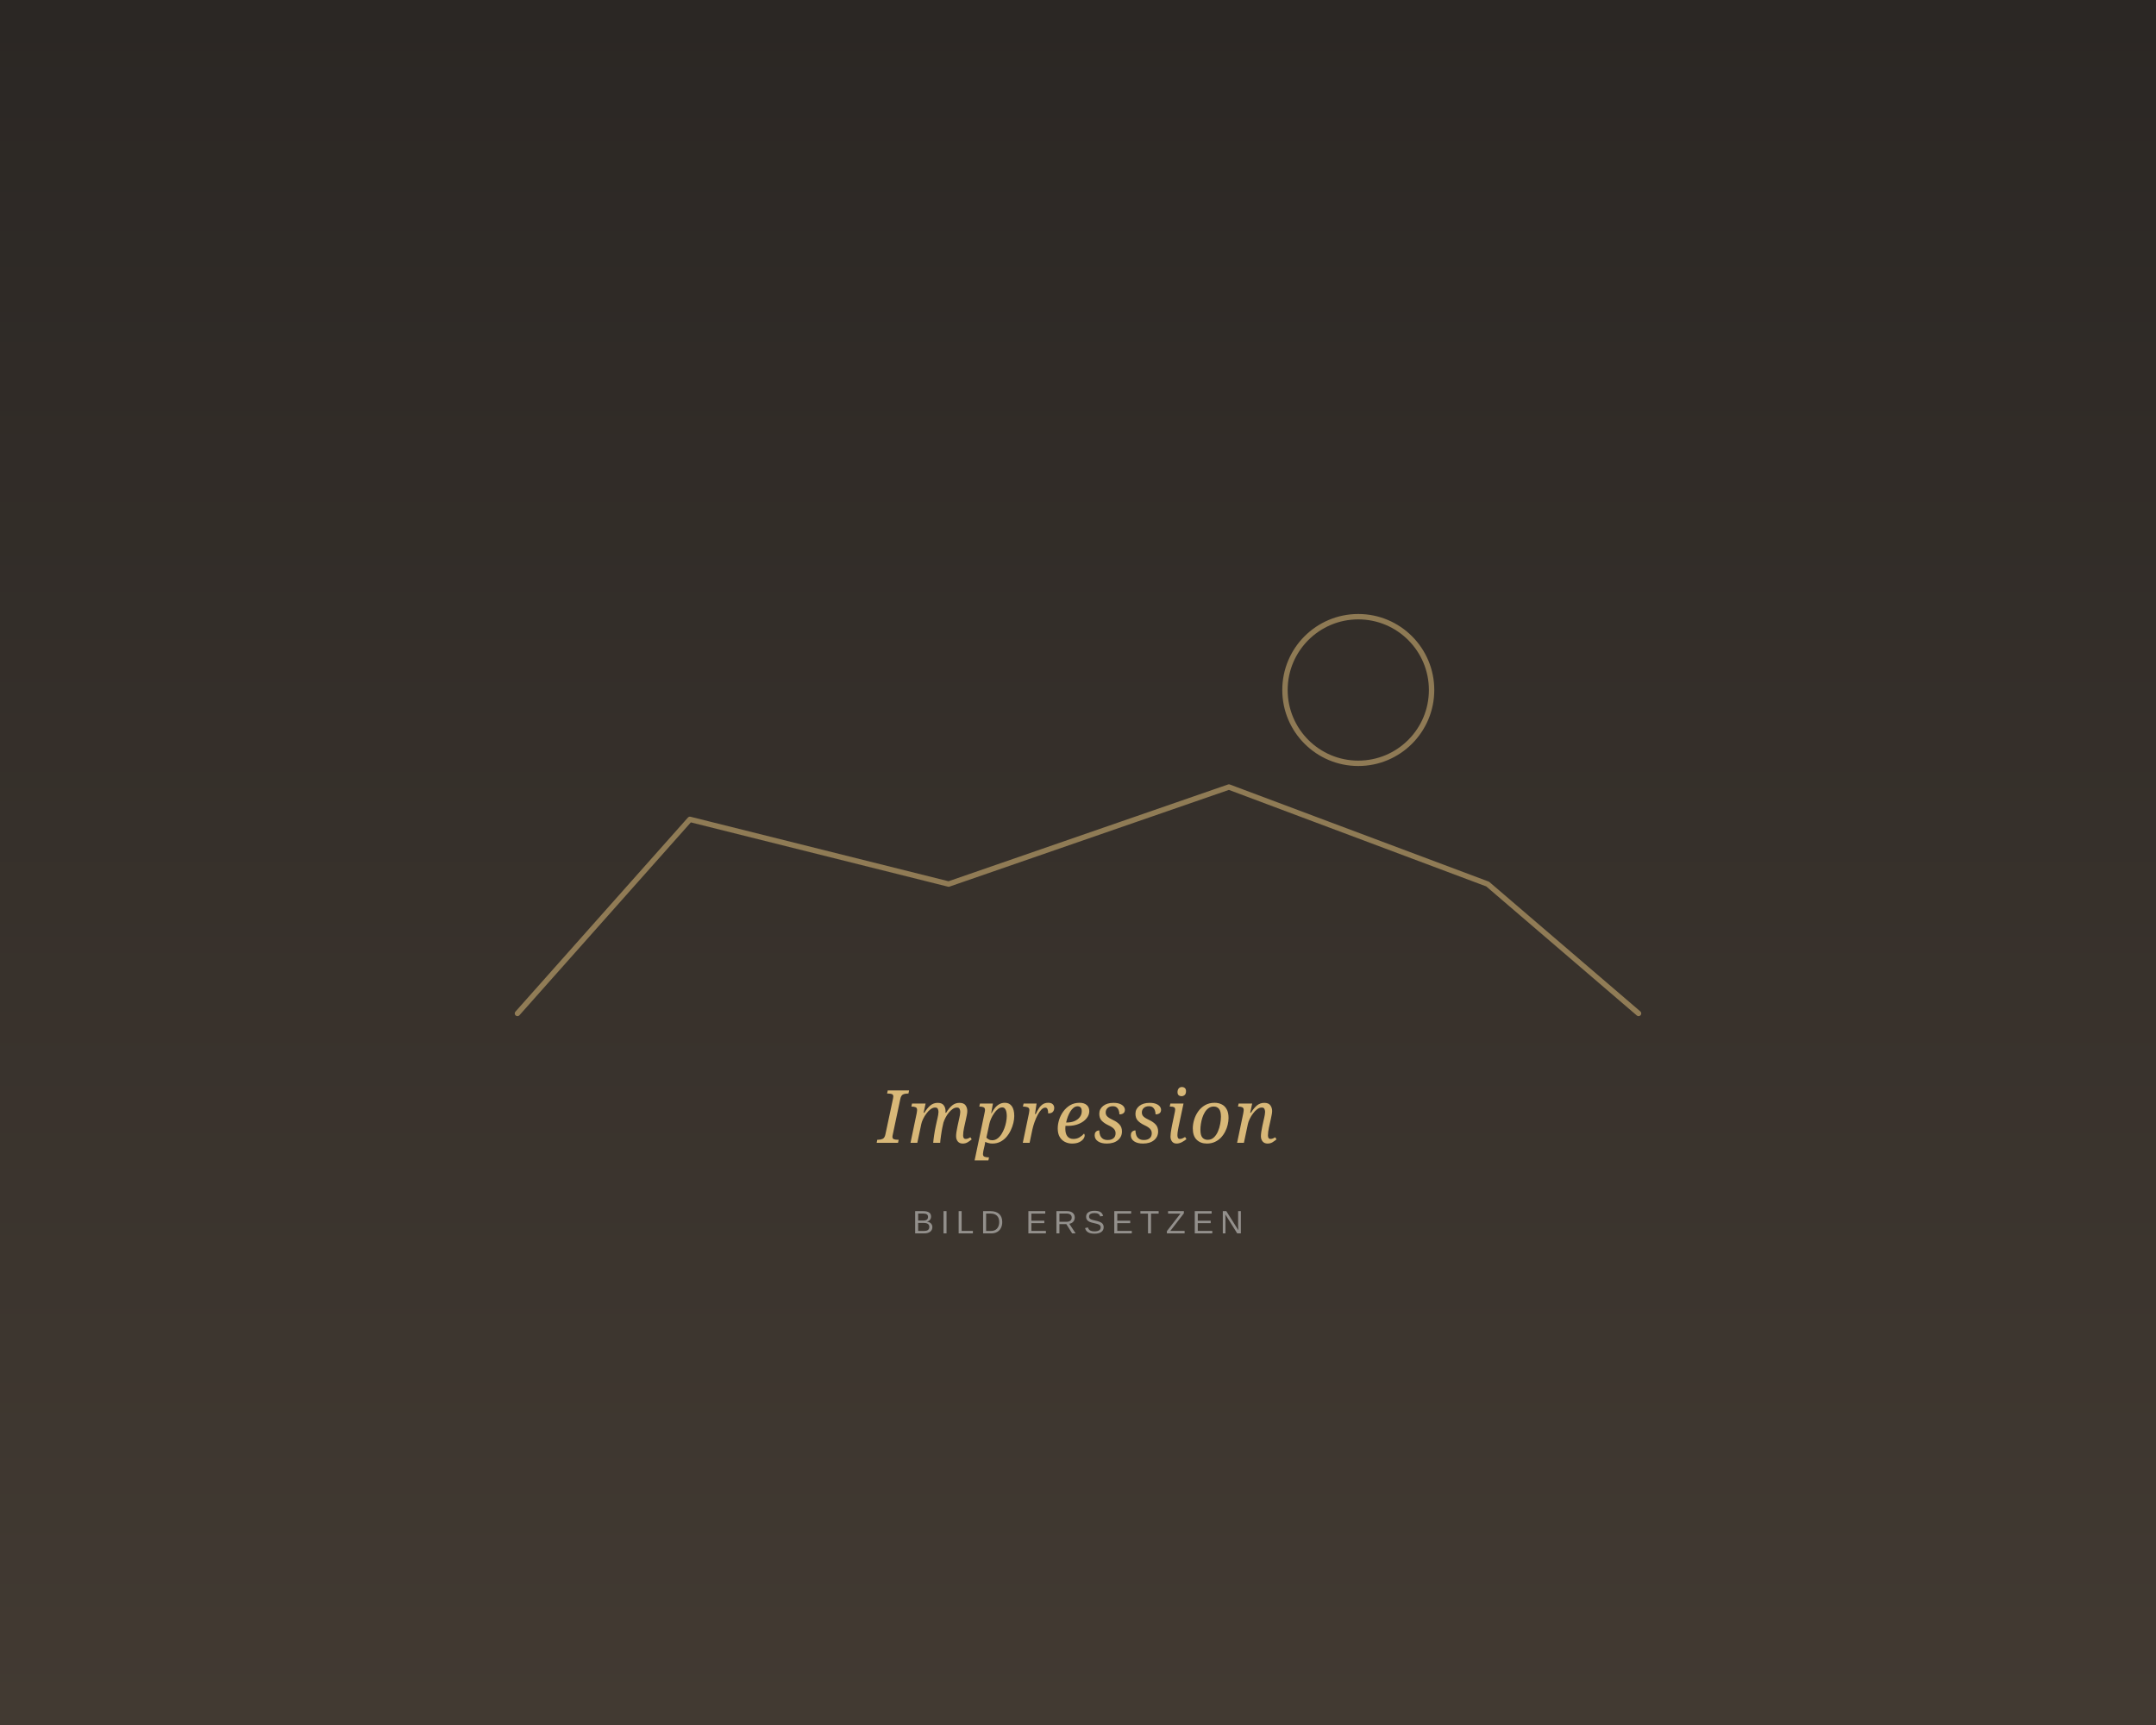
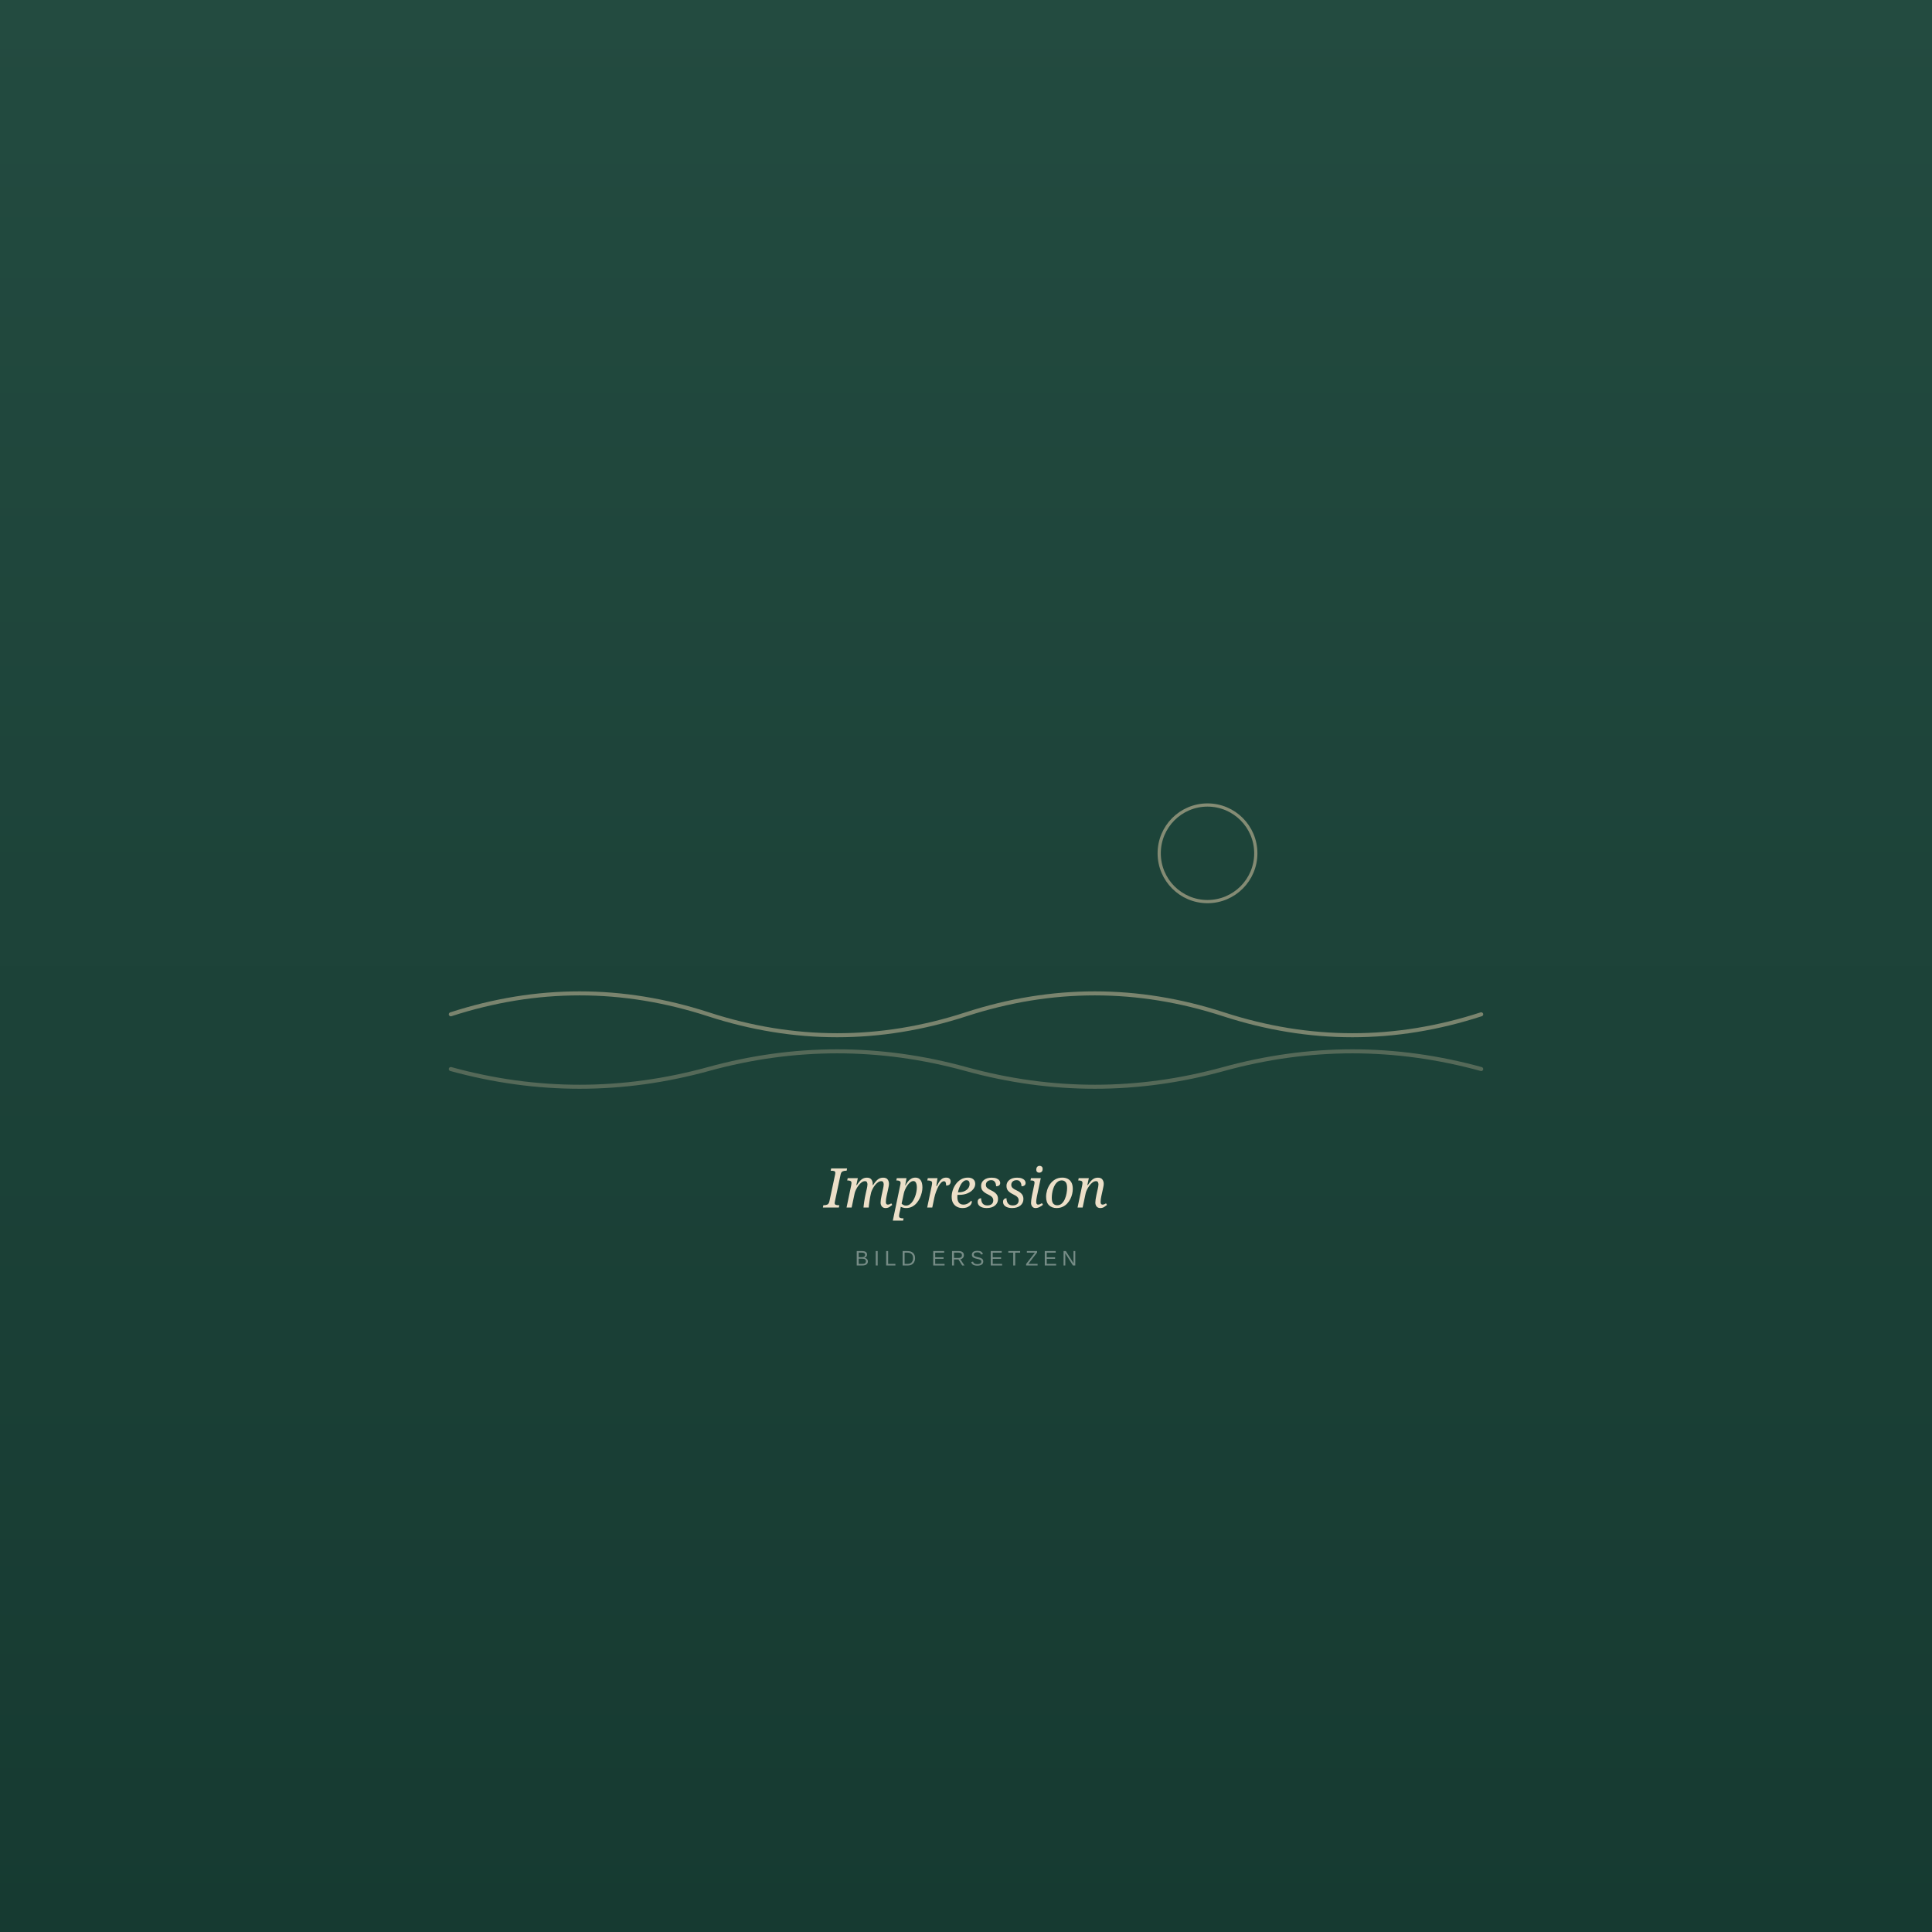
- <svg xmlns="http://www.w3.org/2000/svg" viewBox="0 0 1000 800" preserveAspectRatio="xMidYMid slice" role="img" aria-label="Impression">
+ <svg xmlns="http://www.w3.org/2000/svg" viewBox="0 0 1200 1200" preserveAspectRatio="xMidYMid slice" role="img" aria-label="Impression">
  <defs>
-     <linearGradient id="bg" x1="0" y1="0" x2="0" y2="1">
-       <stop offset="0" stop-color="#2b2724" />
-       <stop offset="1" stop-color="#423a32" />
+     <linearGradient id="g" x1="0" y1="0" x2="0" y2="1">
+       <stop offset="0" stop-color="#234b40" />
+       <stop offset="1" stop-color="#163a31" />
    </linearGradient>
  </defs>
-   <rect width="1000" height="800" fill="url(#bg)" />
-   <g fill="none" stroke="#d8b878" stroke-opacity="0.55" stroke-width="2.5" stroke-linejoin="round" stroke-linecap="round">
-     <circle cx="630" cy="320" r="34" />
-     <path d="M240 470 L320 380 L440 410 L570 365 L690 410 L760 470" />
+   <rect width="1200" height="1200" fill="url(#g)" />
+   <circle cx="750" cy="530" r="30" fill="none" stroke="#d8c6a4" stroke-opacity="0.55" stroke-width="2" />
+   <g fill="none" stroke="#d8c6a4" stroke-opacity="0.5" stroke-width="2.5" stroke-linecap="round">
+     <path d="M280 630 q 80 -26 160 0 t 160 0 t 160 0 t 160 0" />
+     <path d="M280 664 q 80 22 160 0 t 160 0 t 160 0 t 160 0" stroke-opacity="0.3" />
  </g>
-   <text x="50%" y="530" text-anchor="middle" fill="#d8b878" font-family="Georgia, 'Cormorant Garamond', serif" font-size="34" font-style="italic" letter-spacing="1">Impression</text>
-   <text x="50%" y="572" text-anchor="middle" fill="rgba(255,255,255,0.45)" font-family="Arial, sans-serif" font-size="15" letter-spacing="3" text-transform="uppercase">BILD ERSETZEN</text>
+   <text x="50%" y="750" text-anchor="middle" fill="#ecdfc8" font-family="Georgia,'Fraunces',serif" font-size="34" font-style="italic">Impression</text>
+   <text x="50%" y="786" text-anchor="middle" fill="rgba(255,255,255,0.4)" font-family="Arial,sans-serif" font-size="13" letter-spacing="3">BILD ERSETZEN</text>
</svg>
